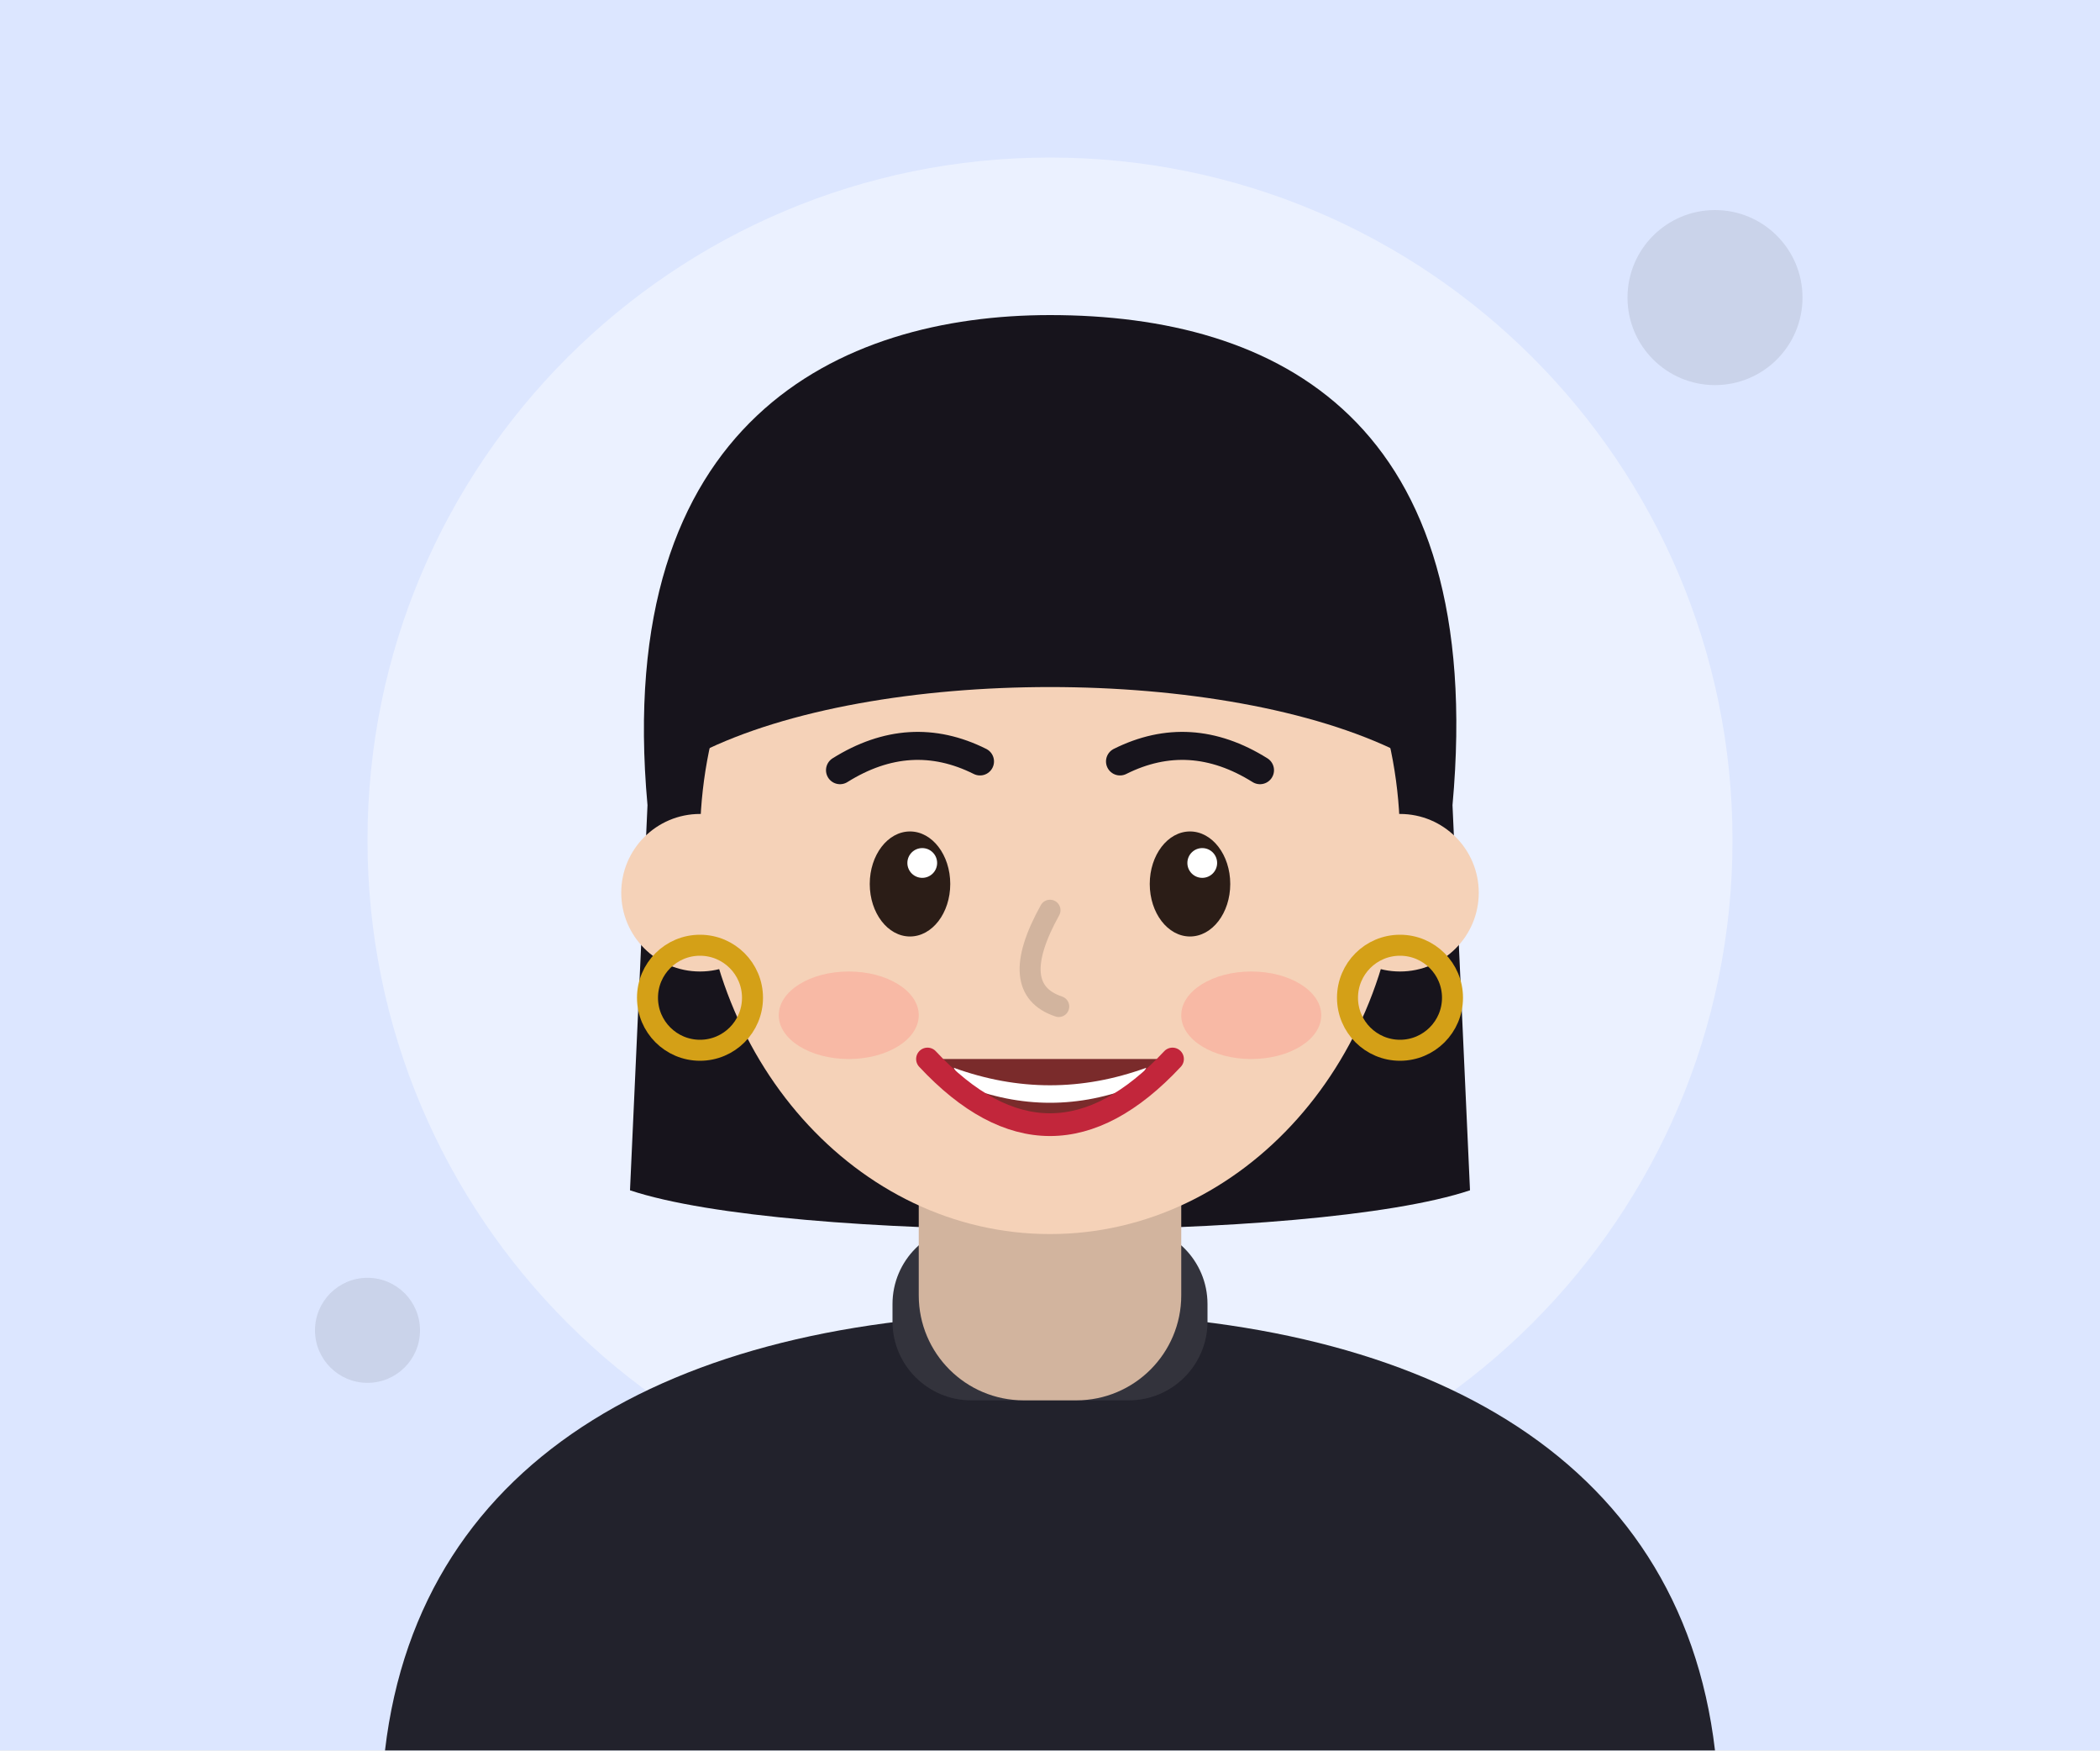
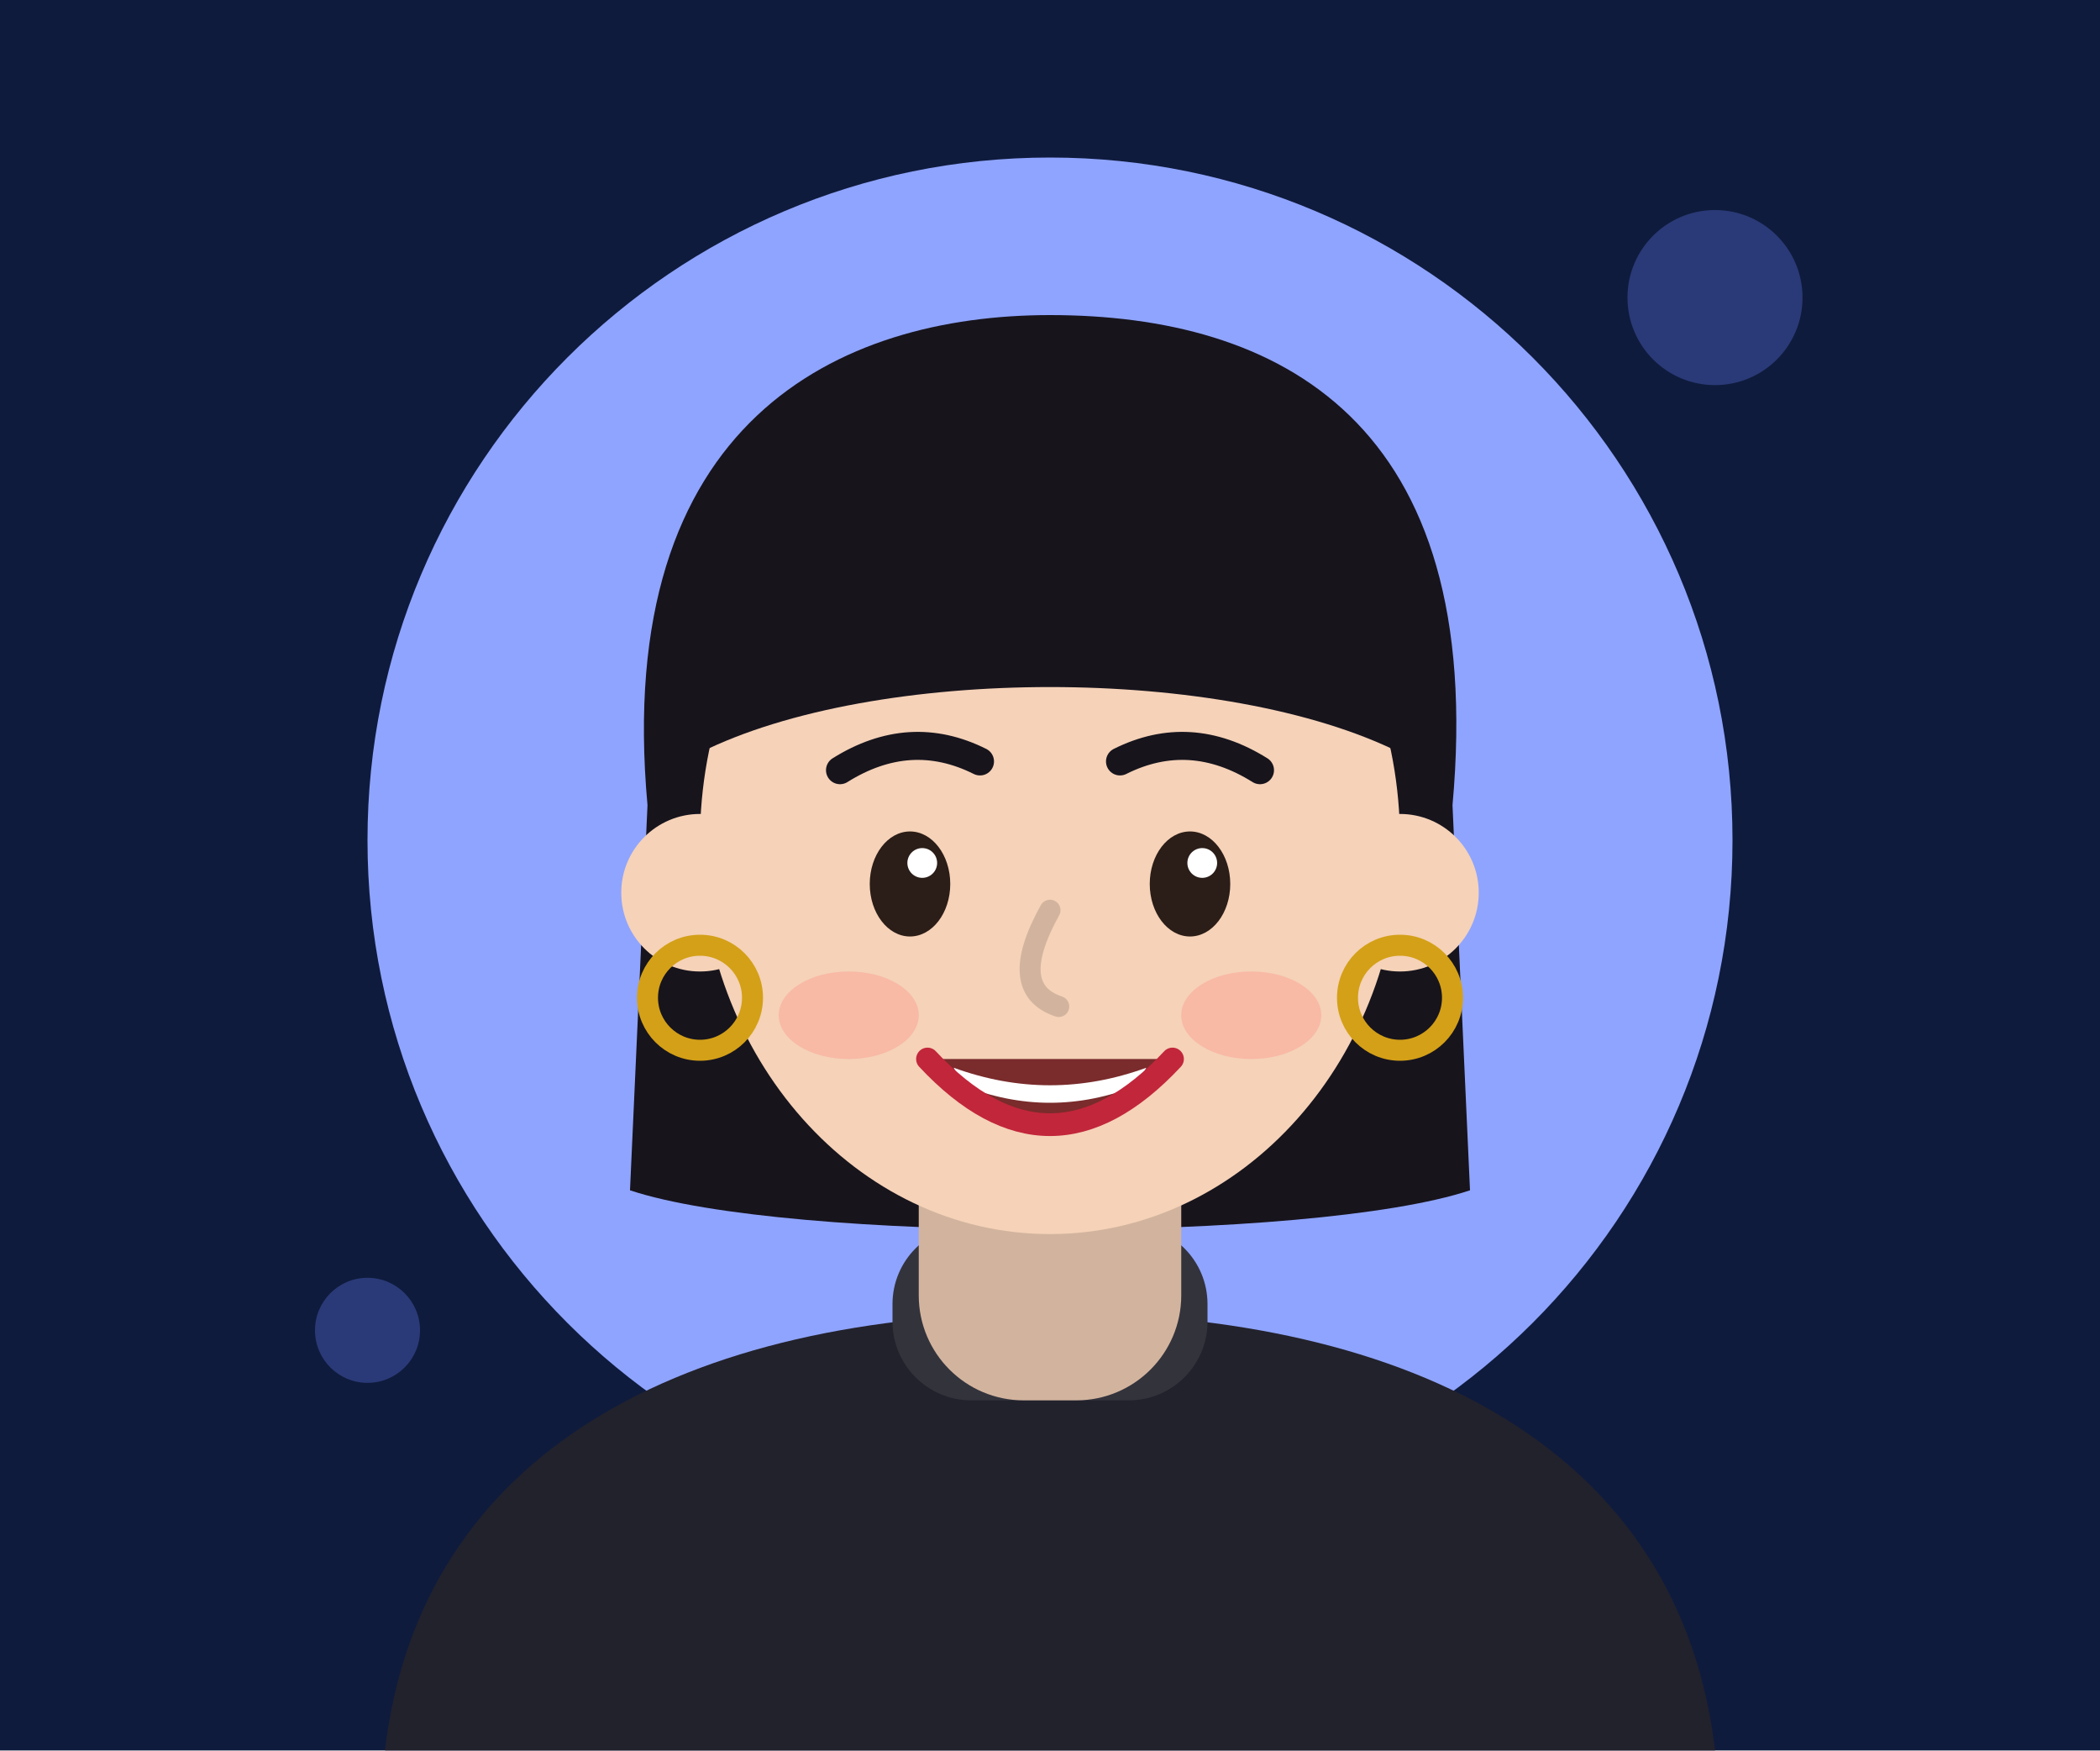
<svg xmlns="http://www.w3.org/2000/svg" viewBox="0 0 240 200" role="img" aria-label="Sofia">
-   <rect width="240" height="200" fill="#DCE6FF" />
-   <circle cx="120" cy="96" r="78" fill="#EBF1FF" />
-   <circle cx="196" cy="34" r="10" fill="#CAD3EA" />
-   <circle cx="42" cy="152" r="6" fill="#CAD3EA" />
+   <rect width="240" height="200" fill="#0F1B3D" />
+   <circle cx="120" cy="96" r="78" fill="#8FA4FF" />
+   <circle cx="196" cy="34" r="10" fill="#2A3A78" />
+   <circle cx="42" cy="152" r="6" fill="#2A3A78" />
  <path d="M74 92 C70 48 96 36 120 36 C146 36 170 48 166 92 L168 136 C150 142 90 142 72 136 Z" fill="#17141C" />
  <path d="M44 200 C48 166 78 150 120 150 C162 150 192 166 196 200 Z" fill="#22222C" />
  <rect x="102" y="140" width="36" height="20" rx="9" fill="#33333C" />
  <rect x="105" y="124" width="30" height="36" rx="12" fill="#D2B49E" />
  <circle cx="80" cy="102" r="9" fill="#F5D2B8" />
  <circle cx="160" cy="102" r="9" fill="#F5D2B8" />
  <ellipse cx="120" cy="96" rx="40" ry="45" fill="#F5D2B8" />
  <ellipse cx="97" cy="116" rx="8" ry="5" fill="#FF8A80" opacity=".35" />
  <ellipse cx="143" cy="116" rx="8" ry="5" fill="#FF8A80" opacity=".35" />
  <ellipse cx="104" cy="101" rx="4.6" ry="6" fill="#2B1D17" />
  <circle cx="105.4" cy="98.6" r="1.7" fill="#FFFFFF" />
  <ellipse cx="136" cy="101" rx="4.6" ry="6" fill="#2B1D17" />
  <circle cx="137.4" cy="98.6" r="1.7" fill="#FFFFFF" />
  <path d="M96 88 Q104 83 112 87" stroke="#17141C" stroke-width="3.2" fill="none" stroke-linecap="round" />
  <path d="M128 87 Q136 83 144 88" stroke="#17141C" stroke-width="3.2" fill="none" stroke-linecap="round" />
  <path d="M120 104 Q115 113 121 115" stroke="#D2B49E" stroke-width="2.4" fill="none" stroke-linecap="round" />
  <path d="M107 121 Q120 136 133 121 Z" fill="#7A2B2B" />
  <path d="M109 122 Q120 126 131 122 L130 124 Q120 128 110 124 Z" fill="#FFFFFF" />
  <path d="M106 121 Q120 136 134 121" stroke="#C2263B" stroke-width="2.6" fill="none" stroke-linecap="round" />
  <path d="M80 86 C80 56 100 44 120 44 C142 44 160 56 160 86 L160 78 C150 74 132 70 120 76 C108 70 90 74 80 78 Z" fill="#17141C" />
  <path d="M80 86 C82 56 100 44 120 44 C140 44 158 56 160 86 C140 76 100 76 80 86 Z" fill="#17141C" />
  <circle cx="80" cy="114" r="6" fill="none" stroke="#D4A017" stroke-width="2.4" />
  <circle cx="160" cy="114" r="6" fill="none" stroke="#D4A017" stroke-width="2.4" />
</svg>
